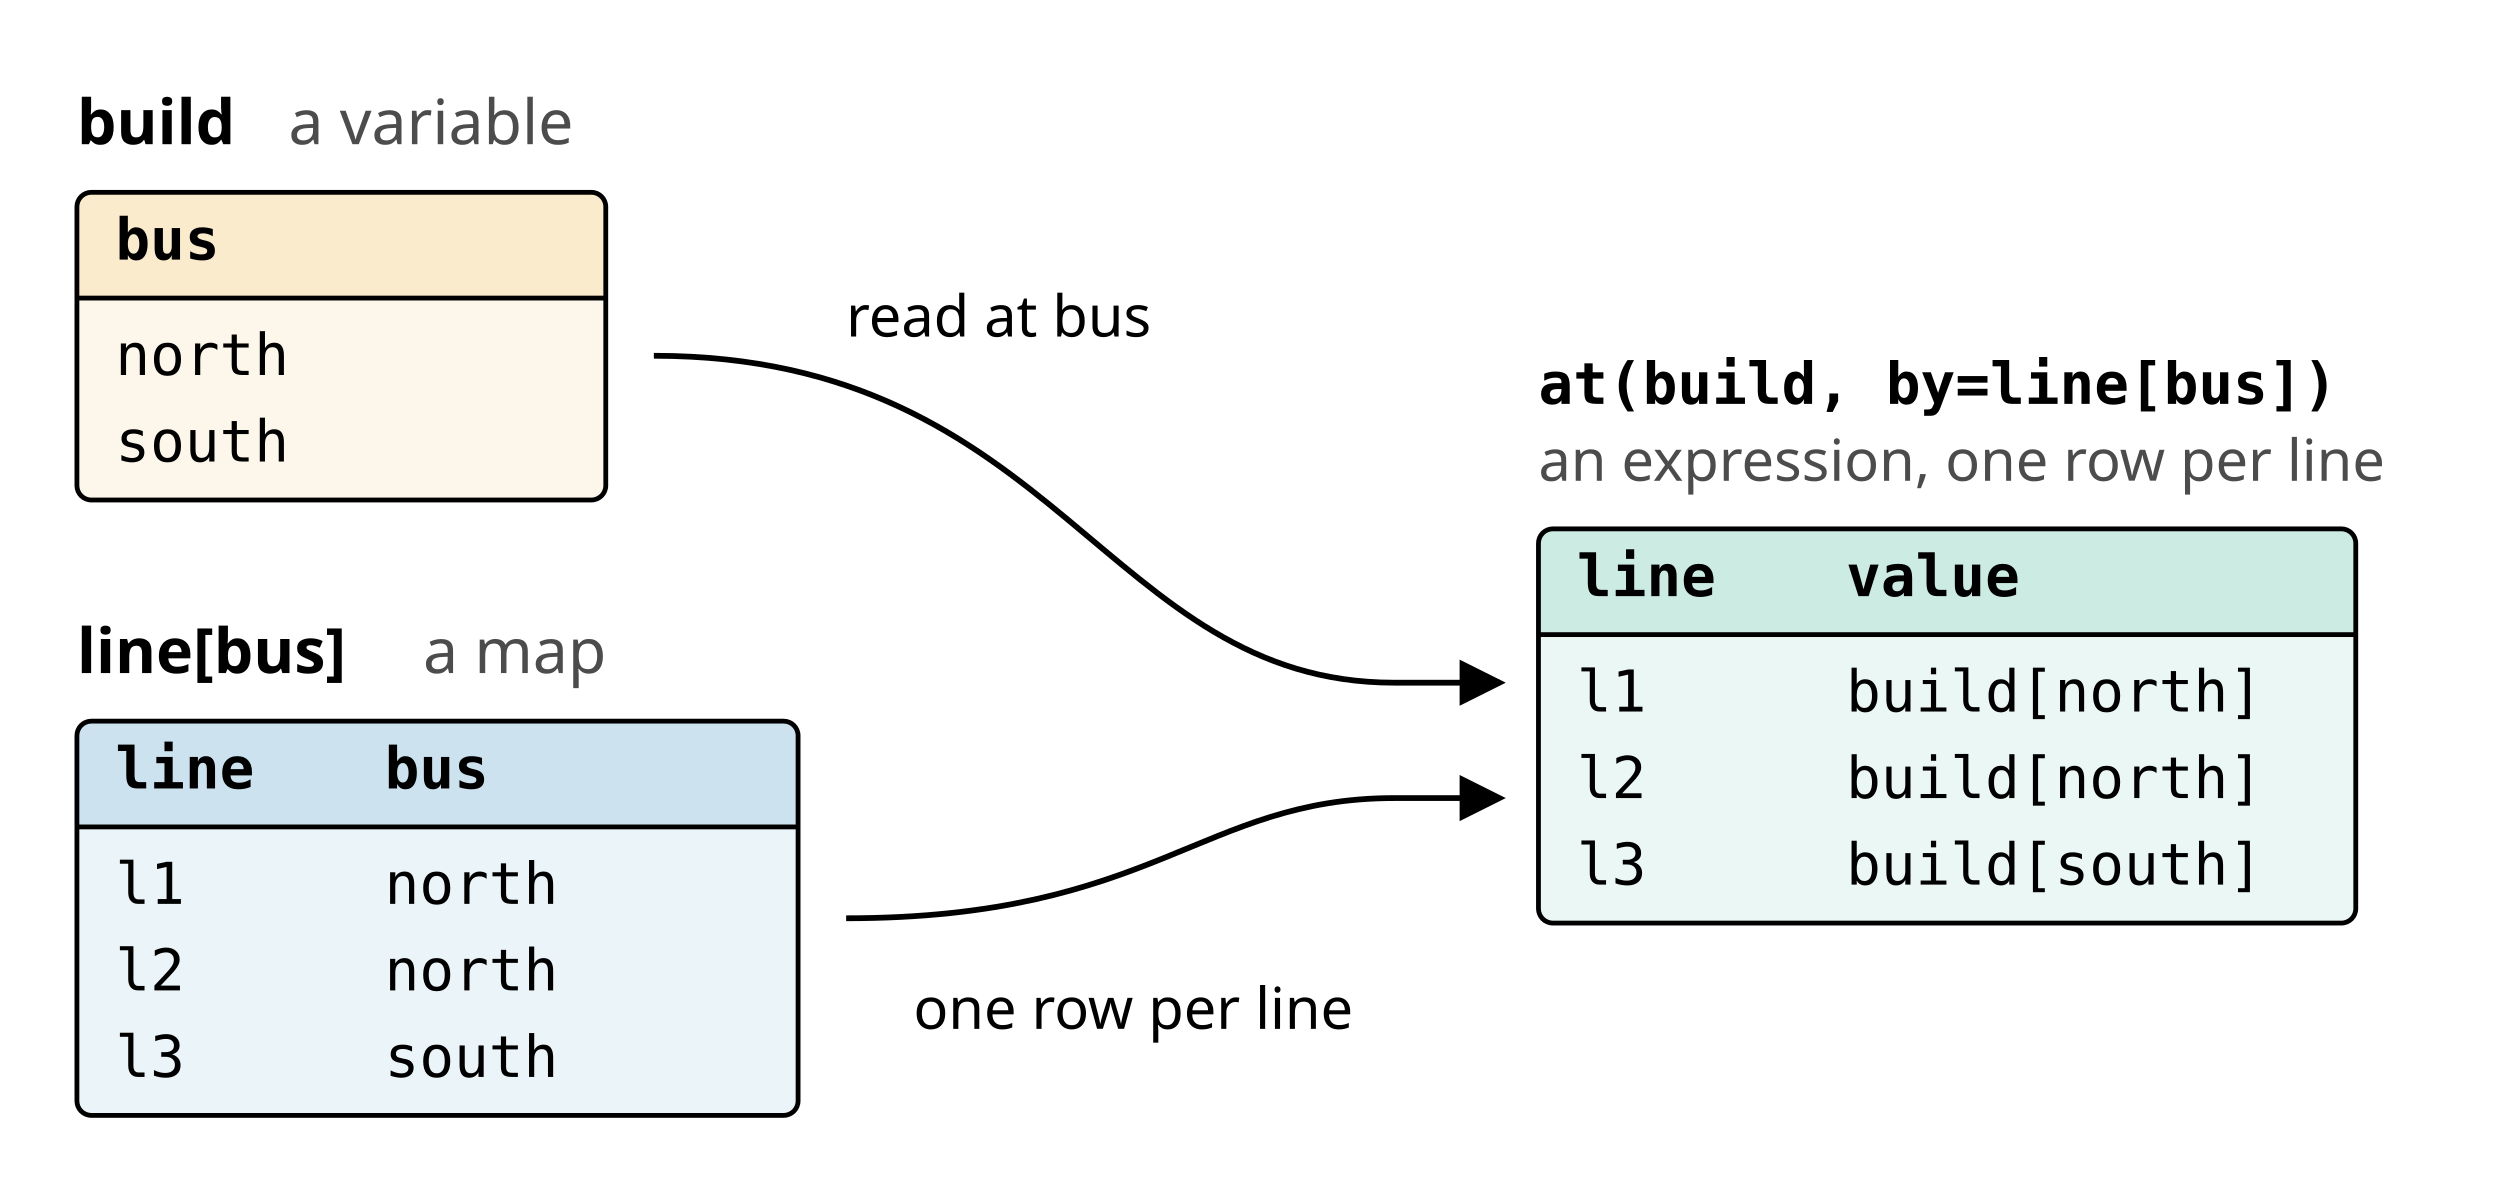
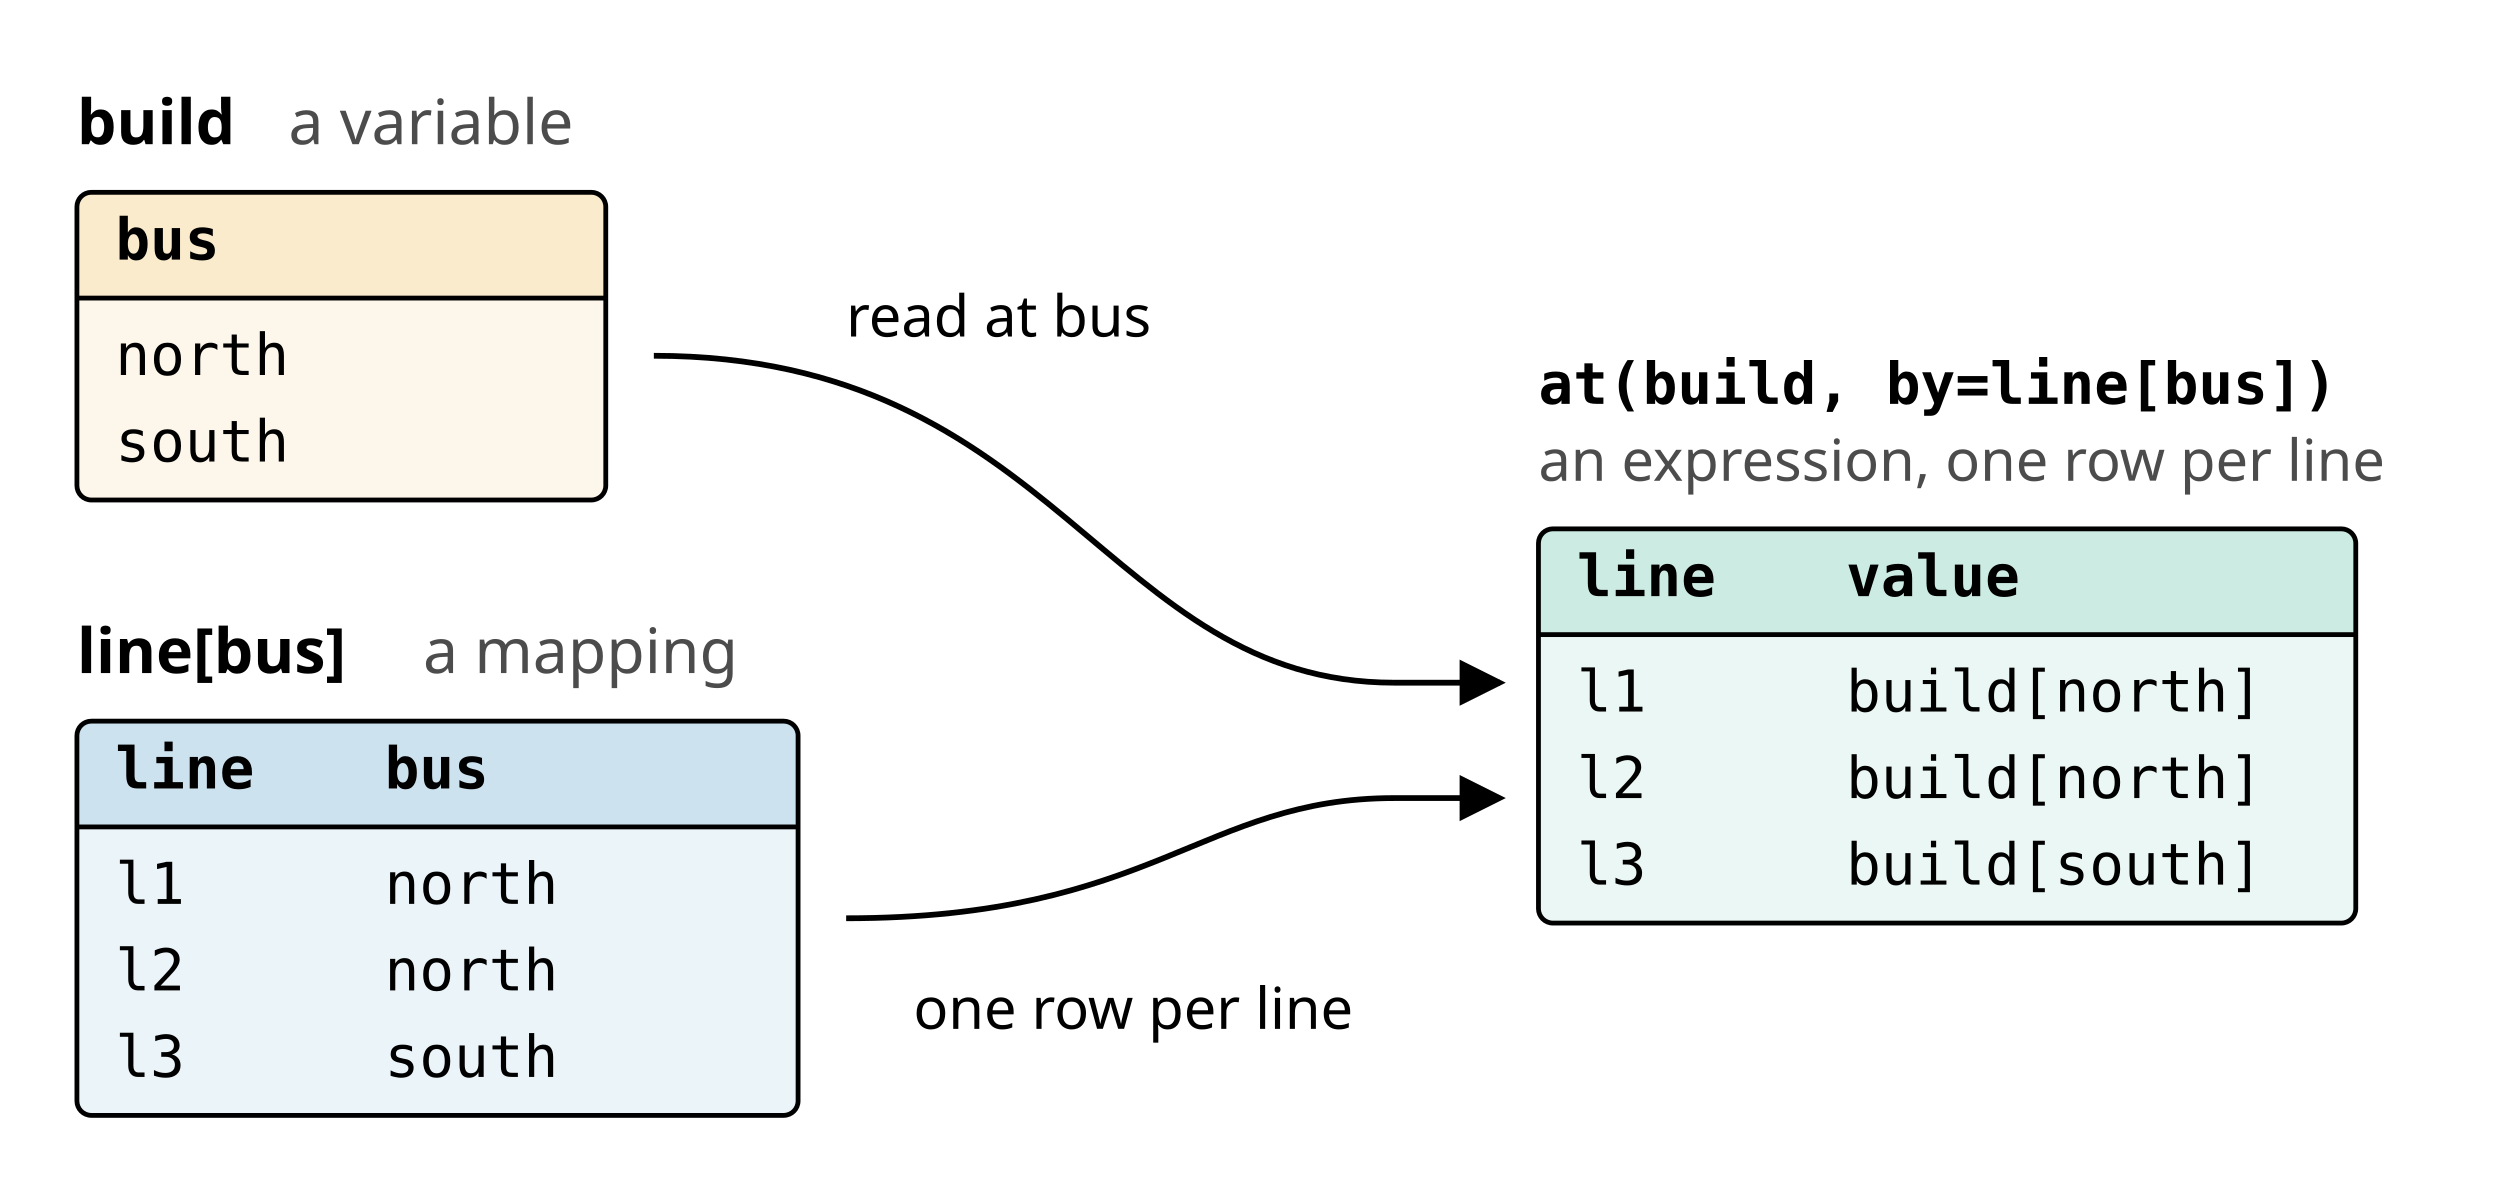
<svg xmlns="http://www.w3.org/2000/svg" viewBox="0 0 520 250" width="520" height="250" style="max-width: 100%; height: auto" role="img" aria-labelledby="oat-t oat-d" font-family="ui-sans-serif, system-ui, sans-serif" font-size="13">
  <defs>
    <marker id="oat-arrow" viewBox="0 0 8 8" refX="7" refY="4" markerWidth="8" markerHeight="8" orient="auto">
      <path d="M0,0 L8,4 L0,8 z" fill="currentColor" />
    </marker>
  </defs>
  <g stroke="none">
    <path d="M16,62 V43 A3,3 0 0 1 19,40 H123 A3,3 0 0 1 126,43 V62 Z" fill="#E69F00" fill-opacity="0.2" />
    <path d="M16,62 H126 V101 A3,3 0 0 1 123,104 H19 A3,3 0 0 1 16,101 Z" fill="#E69F00" fill-opacity="0.08" />
    <path d="M16,172 V153 A3,3 0 0 1 19,150 H163 A3,3 0 0 1 166,153 V172 Z" fill="#0072B2" fill-opacity="0.2" />
    <path d="M16,172 H166 V229 A3,3 0 0 1 163,232 H19 A3,3 0 0 1 16,229 Z" fill="#0072B2" fill-opacity="0.08" />
    <path d="M320,132 V113 A3,3 0 0 1 323,110 H487 A3,3 0 0 1 490,113 V132 Z" fill="#009E73" fill-opacity="0.2" />
    <path d="M320,132 H490 V189 A3,3 0 0 1 487,192 H323 A3,3 0 0 1 320,189 Z" fill="#009E73" fill-opacity="0.08" />
  </g>
  <text x="16" y="30" font-weight="bold" fill="currentColor">build</text>
  <text x="60" y="30" fill="currentColor" fill-opacity="0.7">a variable</text>
  <g fill="currentColor" font-family="ui-monospace, SFMono-Regular, Menlo, monospace" font-size="12">
    <text x="24" y="54" font-weight="bold">bus</text>
    <text x="24" y="78">north</text>
    <text x="24" y="96">south</text>
  </g>
  <g fill="none" stroke="currentColor" stroke-width="1">
    <rect x="16" y="40" width="110" height="64" rx="3" />
    <line x1="16" y1="62" x2="126" y2="62" />
  </g>
  <text x="16" y="140" font-weight="bold" fill="currentColor">line[bus]</text>
-   <text x="88" y="140" fill="currentColor" fill-opacity="0.7">a map</text>
+   <text x="88" y="140" fill="currentColor" fill-opacity="0.7">a mapping</text>
  <g fill="currentColor" font-family="ui-monospace, SFMono-Regular, Menlo, monospace" font-size="12">
    <text x="24" y="164" font-weight="bold">line</text>
    <text x="80" y="164" font-weight="bold">bus</text>
    <text x="24" y="188">l1</text>
    <text x="80" y="188">north</text>
    <text x="24" y="206">l2</text>
    <text x="80" y="206">north</text>
    <text x="24" y="224">l3</text>
    <text x="80" y="224">south</text>
  </g>
  <g fill="none" stroke="currentColor" stroke-width="1">
    <rect x="16" y="150" width="150" height="82" rx="3" />
    <line x1="16" y1="172" x2="166" y2="172" />
  </g>
  <text x="320" y="84" fill="currentColor" font-family="ui-monospace, SFMono-Regular, Menlo, monospace" font-size="12" font-weight="bold">at(build, by=line[bus])</text>
  <text x="320" y="100" fill="currentColor" font-size="12" fill-opacity="0.7">an expression, one row per line</text>
  <g fill="currentColor" font-family="ui-monospace, SFMono-Regular, Menlo, monospace" font-size="12">
    <text x="328" y="124" font-weight="bold">line</text>
    <text x="384" y="124" font-weight="bold">value</text>
    <text x="328" y="148">l1</text>
    <text x="384" y="148">build[north]</text>
    <text x="328" y="166">l2</text>
    <text x="384" y="166">build[north]</text>
    <text x="328" y="184">l3</text>
    <text x="384" y="184">build[south]</text>
  </g>
  <g fill="none" stroke="currentColor" stroke-width="1">
    <rect x="320" y="110" width="170" height="82" rx="3" />
    <line x1="320" y1="132" x2="490" y2="132" />
  </g>
  <g stroke="currentColor" fill="none" stroke-width="1.2" marker-end="url(#oat-arrow)">
    <path d="M136,74 C220,74 230,142 290,142 H312" />
    <path d="M176,191 C240,191 250,166 290,166 H312" />
  </g>
  <g fill="currentColor" font-size="12">
    <text x="176" y="70">read at bus</text>
    <text x="190" y="214">one row per line</text>
  </g>
</svg>
